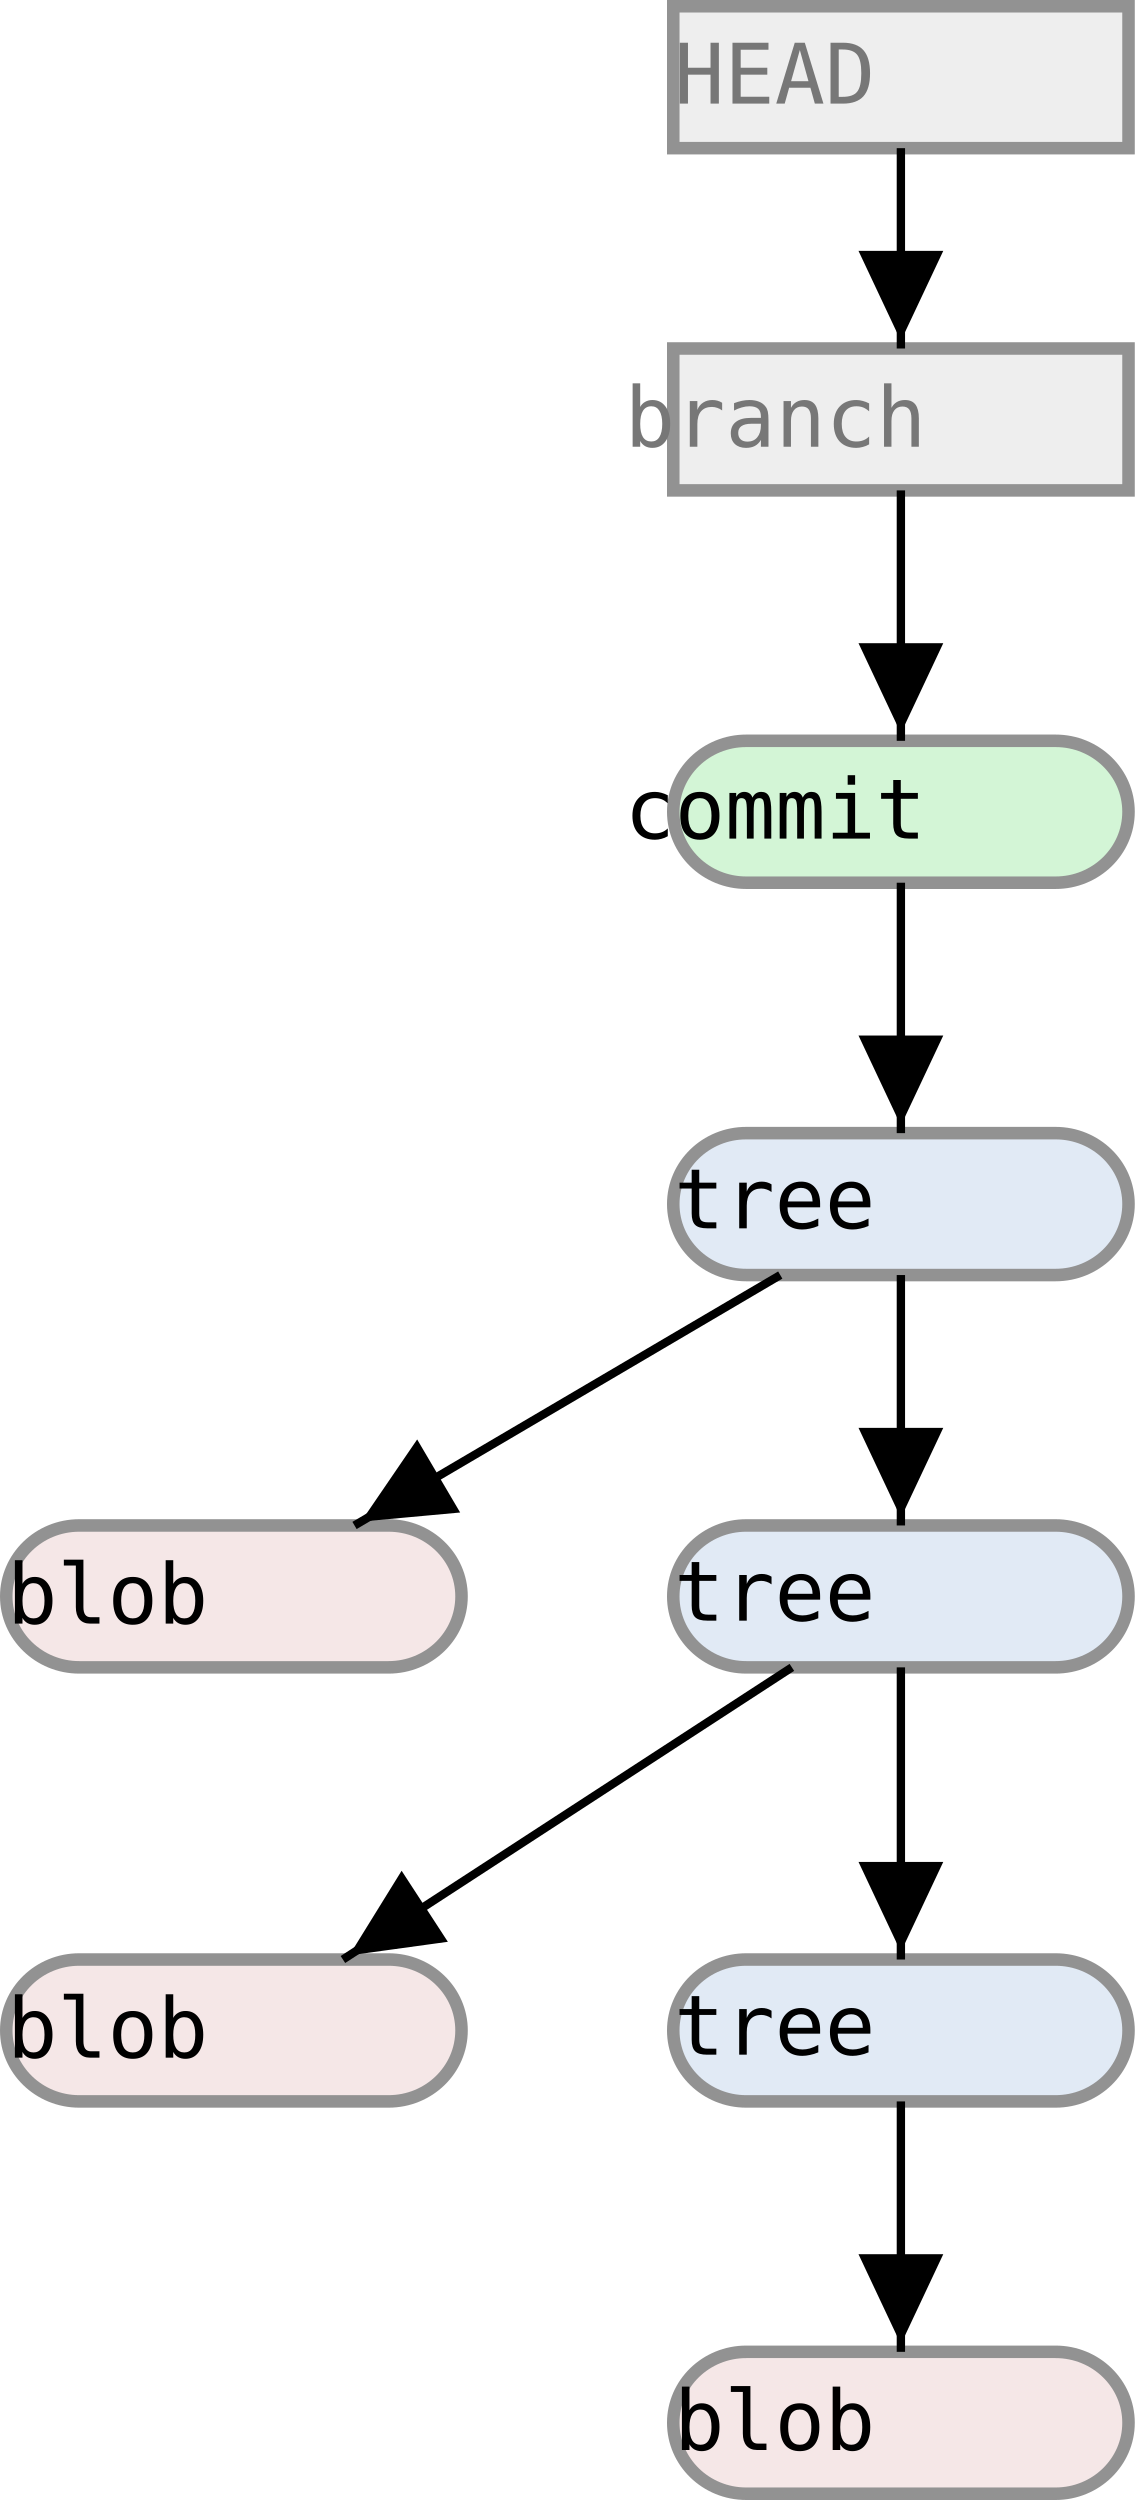
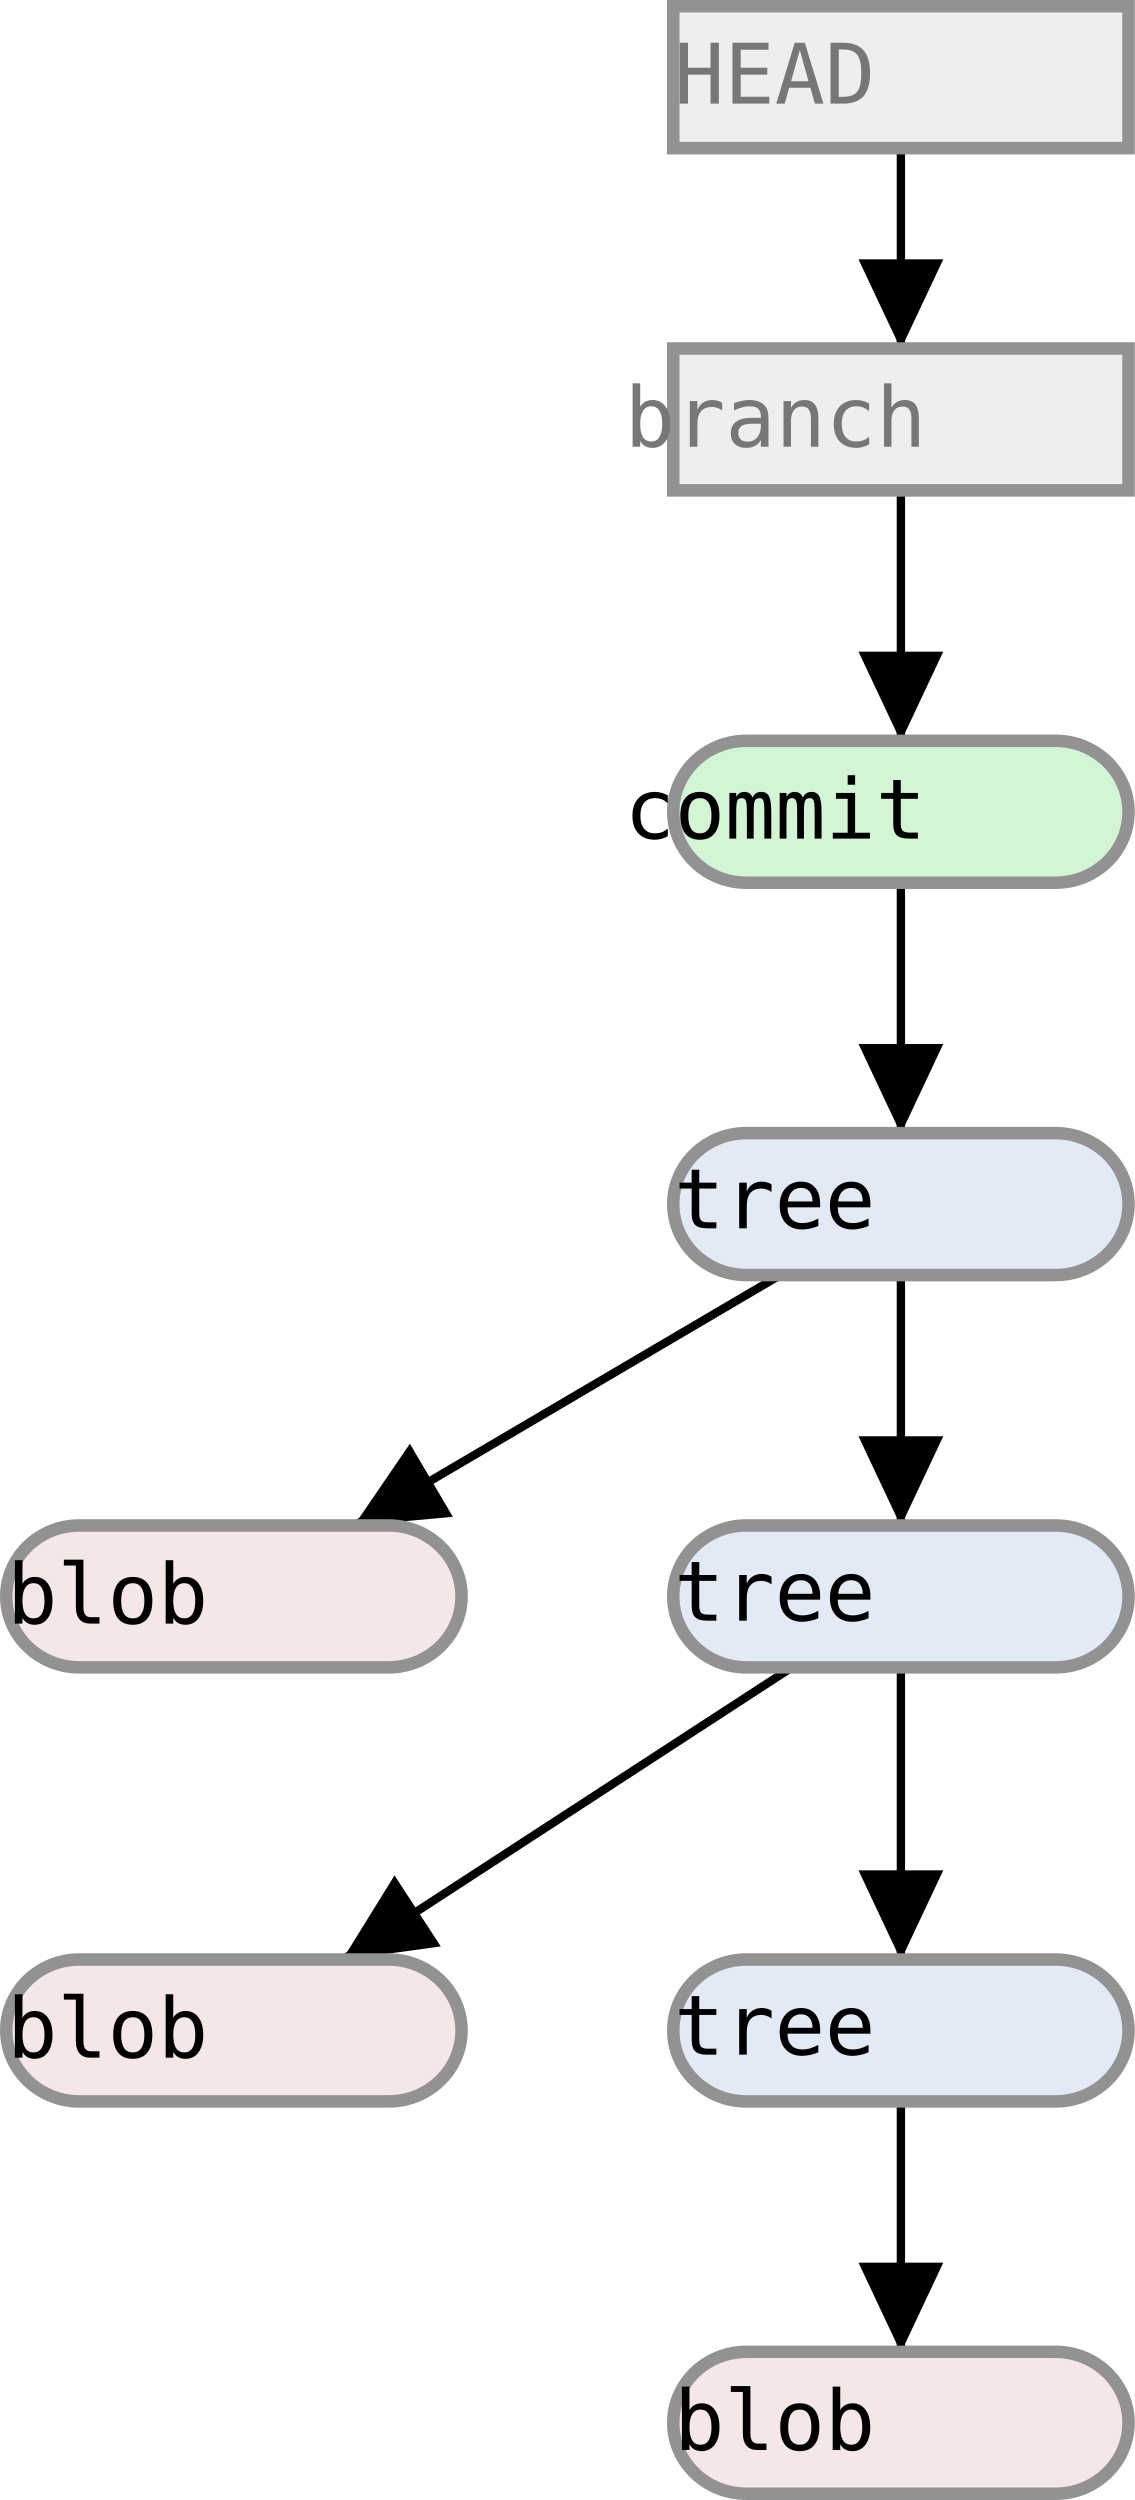
<svg xmlns="http://www.w3.org/2000/svg" width="135.947" height="299.5" version="1.1" id="svg86" xml:space="preserve">
  <defs id="defs6">
-     <marker orient="auto" refY="0" refX="0" id="Arrow1Lend_000000_1.000000px" style="overflow:visible">
-       <path id="path_Arrow1Lend_000000_1.000000px" d="M -5,0 V -2 L 0,0 -5,2 Z" style="fill:#000000;fill-rule:evenodd;stroke:#000000;stroke-width:1px;marker-start:none" />
-     </marker>
-     <marker orient="auto" refY="0" refX="0" id="Arrow1Lend_cccccc_1.000000px" style="overflow:visible">
-       <path id="path_Arrow1Lend_cccccc_1.000000px" d="M -5,0 V -2 L 0,0 -5,2 Z" style="fill:#cccccc;fill-rule:evenodd;stroke:#cccccc;stroke-width:1px;marker-start:none" />
-     </marker>
-     <marker orient="auto" refY="0" refX="0" id="Arrow1Lend_000000_1.000000px-4" style="overflow:visible">
-       <path id="path_Arrow1Lend_000000_1.000000px-74" d="M -5,0 V -2 L 0,0 -5,2 Z" style="fill:#000000;fill-rule:evenodd;stroke:#000000;stroke-width:1px;marker-start:none" />
-     </marker>
-     <rect x="318.086" y="219.016" width="10.384" height="29.798" id="rect3302" />
-     <marker orient="auto" refY="0" refX="0" id="Arrow1Lend_000000_1.000000px-6" style="overflow:visible">
-       <path id="path_Arrow1Lend_000000_1.000000px-7" d="M -5,0 V -2 L 0,0 -5,2 Z" style="fill:#000000;fill-rule:evenodd;stroke:#000000;stroke-width:1px;marker-start:none" />
-     </marker>
-     <marker style="overflow:visible" id="TriangleStart-0-1-82-4" refX="4" refY="0" orient="auto-start-reverse" markerWidth="10.784" markerHeight="10.155" viewBox="0 0 5.324 6.155" preserveAspectRatio="none">
-       <path transform="scale(0.5)" style="fill:context-stroke;fill-rule:evenodd;stroke:context-stroke;stroke-width:1pt" d="M 5.77,0 -2.88,5 V -5 Z" id="path135-8-9-9-3" />
-     </marker>
-     <marker style="overflow:visible" id="TriangleStart-0-1-82-7" refX="4" refY="0" orient="auto-start-reverse" markerWidth="10.784" markerHeight="10.155" viewBox="0 0 5.324 6.155" preserveAspectRatio="none">
-       <path transform="scale(0.5)" style="fill:context-stroke;fill-rule:evenodd;stroke:context-stroke;stroke-width:1pt" d="M 5.77,0 -2.88,5 V -5 Z" id="path135-8-9-9-8" />
-     </marker>
-     <marker style="overflow:visible" id="TriangleStart-0-1-82-8" refX="4" refY="0" orient="auto-start-reverse" markerWidth="10.784" markerHeight="10.155" viewBox="0 0 5.324 6.155" preserveAspectRatio="none">
-       <path transform="scale(0.5)" style="fill:context-stroke;fill-rule:evenodd;stroke:context-stroke;stroke-width:1pt" d="M 5.77,0 -2.88,5 V -5 Z" id="path135-8-9-9-84" />
-     </marker>
-     <marker style="overflow:visible" id="TriangleStart-0-1-82-2" refX="4" refY="0" orient="auto-start-reverse" markerWidth="10.784" markerHeight="10.155" viewBox="0 0 5.324 6.155" preserveAspectRatio="none">
-       <path transform="scale(0.5)" style="fill:context-stroke;fill-rule:evenodd;stroke:context-stroke;stroke-width:1pt" d="M 5.77,0 -2.88,5 V -5 Z" id="path135-8-9-9-0" />
-     </marker>
-     <marker style="overflow:visible" id="TriangleStart-0-1-82-9" refX="4" refY="0" orient="auto-start-reverse" markerWidth="10.784" markerHeight="10.155" viewBox="0 0 5.324 6.155" preserveAspectRatio="none">
-       <path transform="scale(0.5)" style="fill:context-stroke;fill-rule:evenodd;stroke:context-stroke;stroke-width:1pt" d="M 5.77,0 -2.88,5 V -5 Z" id="path135-8-9-9-2" />
-     </marker>
-     <marker style="overflow:visible" id="TriangleStart-0-1-82-49" refX="4" refY="0" orient="auto-start-reverse" markerWidth="10.784" markerHeight="10.155" viewBox="0 0 5.324 6.155" preserveAspectRatio="none">
-       <path transform="scale(0.5)" style="fill:context-stroke;fill-rule:evenodd;stroke:context-stroke;stroke-width:1pt" d="M 5.77,0 -2.88,5 V -5 Z" id="path135-8-9-9-5" />
-     </marker>
-     <marker style="overflow:visible" id="TriangleStart-0-1-82-87" refX="4" refY="0" orient="auto-start-reverse" markerWidth="10.784" markerHeight="10.155" viewBox="0 0 5.324 6.155" preserveAspectRatio="none">
-       <path transform="scale(0.5)" style="fill:context-stroke;fill-rule:evenodd;stroke:context-stroke;stroke-width:1pt" d="M 5.77,0 -2.88,5 V -5 Z" id="path135-8-9-9-1" />
-     </marker>
-     <marker style="overflow:visible" id="TriangleStart-0-1-82-49-7" refX="4" refY="0" orient="auto-start-reverse" markerWidth="10.784" markerHeight="10.155" viewBox="0 0 5.324 6.155" preserveAspectRatio="none">
+     <marker style="overflow:visible" id="TriangleStart-0-1-82-49-7" refX="3.5" refY="0" orient="auto-start-reverse" markerWidth="10.784" markerHeight="10.155" viewBox="0 0 5.324 6.155" preserveAspectRatio="none">
      <path transform="scale(0.5)" style="fill:context-stroke;fill-rule:evenodd;stroke:context-stroke;stroke-width:1pt" d="M 5.77,0 -2.88,5 V -5 Z" id="path135-8-9-9-5-5" />
    </marker>
-     <marker orient="auto" refY="0" refX="0" id="Arrow1Lend_000000_1.000000px-5" style="overflow:visible">
-       <path id="path_Arrow1Lend_000000_1.000000px-741" d="M -5,0 V -2 L 0,0 -5,2 Z" style="fill:#000000;fill-rule:evenodd;stroke:#000000;stroke-width:1px;marker-start:none" />
-     </marker>
  </defs>
+   <path style="display:inline;fill:none;fill-rule:evenodd;stroke:#000000;stroke-width:1px;stroke-linecap:butt;stroke-linejoin:miter;stroke-opacity:1;marker-end:url(#TriangleStart-0-1-82-49-7)" d="m 107.926,17.75 0,24" id="a_1-1-6-9-0" />
+   <path style="display:inline;fill:none;fill-rule:evenodd;stroke:#000000;stroke-width:1px;stroke-linecap:butt;stroke-linejoin:miter;stroke-opacity:1;marker-end:url(#TriangleStart-0-1-82-49-7)" d="m 107.926,58.75 v 30" id="a_1-1-6-9-6" />
+   <path style="display:inline;fill:none;fill-rule:evenodd;stroke:#000000;stroke-width:1px;stroke-linecap:butt;stroke-linejoin:miter;stroke-opacity:1;marker-end:url(#TriangleStart-0-1-82-49-7)" d="m 107.926,105.75 v 30" id="a_1-1-6-9-3" />
+   <path style="display:inline;fill:none;fill-rule:evenodd;stroke:#000000;stroke-width:1px;stroke-linecap:butt;stroke-linejoin:miter;stroke-opacity:1;marker-end:url(#TriangleStart-0-1-82-49-7)" d="m 107.926,199.75 v 35" id="a_1-1-6-9-68" />
+   <path style="display:inline;fill:none;fill-rule:evenodd;stroke:#000000;stroke-width:1px;stroke-linecap:butt;stroke-linejoin:miter;stroke-opacity:1;marker-end:url(#TriangleStart-0-1-82-49-7)" d="m 107.926,251.75 v 30" id="a_1-1-6-9-66" />
+   <path style="display:inline;fill:none;fill-rule:evenodd;stroke:#000000;stroke-width:1px;stroke-linecap:butt;stroke-linejoin:miter;stroke-opacity:1;marker-end:url(#TriangleStart-0-1-82-49-7)" d="m 94.865,199.75 -53.783,35" id="a_1-1-6-9-04" />
+   <path style="display:inline;fill:none;fill-rule:evenodd;stroke:#000000;stroke-width:1px;stroke-linecap:butt;stroke-linejoin:miter;stroke-opacity:1;marker-end:url(#TriangleStart-0-1-82-49-7)" d="m 93.475,152.75 -51.004,30" id="a_1-1-6-9-04-9" />
+   <path style="display:inline;fill:none;fill-rule:evenodd;stroke:#000000;stroke-width:1px;stroke-linecap:butt;stroke-linejoin:miter;stroke-opacity:1;marker-end:url(#TriangleStart-0-1-82-49-7)" d="m 107.926,152.75 v 30" id="a_1-1-6-9-7" />
  <g id="g3611" transform="translate(-153.9057,0.75)">
    <rect id="1215" width="54.541" height="17" x="234.562" y="88" rx="8.745" ry="8.5" style="fill:#d3f5d6;stroke:#929292;stroke-width:1.5;stroke-dasharray:none;stroke-opacity:1" />
    <text id="1215_text" x="240.582" y="89.21" style="font-size:10px;font-family:Inconsolata;fill:#cccccc;stroke:#cccccc;stroke-width:0">
      <tspan id="1215_line1" text-anchor="middle" x="261.832" y="99.71" text-align="center" font-family="Inconsolata" font-size="10px" fill="#000000" stroke="#000000">commit</tspan>
    </text>
  </g>
  <g id="g3594" transform="translate(-153.9057,0.75)">
    <rect id="1215-3" width="54.541" height="17" x="234.562" y="135" rx="8.745" ry="8.5" style="fill:#e1eaf5;fill-opacity:1;stroke:#929292;stroke-width:1.5;stroke-dasharray:none;stroke-opacity:1" />
    <text id="1216_text" x="246.769" y="135.905" style="font-size:10px;font-family:Inconsolata;fill:#cccccc;stroke:#cccccc;stroke-width:0">
      <tspan id="1216_line1" text-anchor="middle" x="261.769" y="146.405" text-align="center" font-family="Inconsolata" font-size="10px" fill="#000000" stroke="#000000">tree</tspan>
    </text>
  </g>
  <g id="g3594-0" transform="translate(-153.9057,99.75)">
    <rect id="1215-3-2" width="54.541" height="17" x="234.562" y="135" rx="8.745" ry="8.5" style="fill:#e1eaf5;fill-opacity:1;stroke:#929292;stroke-width:1.5;stroke-dasharray:none;stroke-opacity:1" />
    <text id="1216_text-3" x="246.769" y="135.905" style="font-size:10px;font-family:Inconsolata;fill:#cccccc;stroke:#cccccc;stroke-width:0">
      <tspan id="1216_line1-7" text-anchor="middle" x="261.769" y="146.405" text-align="center" font-family="Inconsolata" font-size="10px" fill="#000000" stroke="#000000">tree</tspan>
    </text>
  </g>
  <g id="g3594-5" transform="translate(-153.9057,47.75)">
    <rect id="1215-3-9" width="54.541" height="17" x="234.562" y="135" rx="8.745" ry="8.5" style="fill:#e1eaf5;fill-opacity:1;stroke:#929292;stroke-width:1.5;stroke-dasharray:none;stroke-opacity:1" />
    <text id="1216_text-2" x="246.769" y="135.905" style="font-size:10px;font-family:Inconsolata;fill:#cccccc;stroke:#cccccc;stroke-width:0">
      <tspan id="1216_line1-2" text-anchor="middle" x="261.769" y="146.405" text-align="center" font-family="Inconsolata" font-size="10px" fill="#000000" stroke="#000000">tree</tspan>
    </text>
  </g>
  <g id="g3594-8-5" transform="translate(-273.7647,-93.25)" style="stroke:#929292;stroke-opacity:1" />
  <g id="g3577-0" transform="translate(-153.9057,99.75)">
    <rect id="1215-6-6" width="54.541" height="17" x="234.562" y="182" rx="8.745" ry="8.5" style="fill:#f5e7e7;fill-opacity:1;stroke:#929292;stroke-width:1.5;stroke-dasharray:none;stroke-opacity:1" />
    <text id="1219_text-2" x="246.752" y="183.26" style="font-size:10px;font-family:Inconsolata;fill:#cccccc;stroke:#cccccc;stroke-width:0">
      <tspan id="1219_line1-61" text-anchor="middle" x="261.752" y="193.76" text-align="center" font-family="Inconsolata" font-size="10px" fill="#000000" stroke="#000000">blob</tspan>
    </text>
  </g>
  <g id="g3577-8" transform="translate(-233.8117,52.75)">
    <rect id="1215-6-7" width="54.541" height="17" x="234.562" y="182" rx="8.745" ry="8.5" style="fill:#f5e7e7;fill-opacity:1;stroke:#929292;stroke-width:1.5;stroke-dasharray:none;stroke-opacity:1" />
    <text id="1219_text-9" x="246.752" y="183.26" style="font-size:10px;font-family:Inconsolata;fill:#cccccc;stroke:#cccccc;stroke-width:0">
      <tspan id="1219_line1-2" text-anchor="middle" x="261.752" y="193.76" text-align="center" font-family="Inconsolata" font-size="10px" fill="#000000" stroke="#000000">blob</tspan>
    </text>
  </g>
  <g id="g3577-8-3" transform="translate(-233.8117,0.75)">
    <rect id="1215-6-7-0" width="54.541" height="17" x="234.562" y="182" rx="8.745" ry="8.5" style="fill:#f5e7e7;fill-opacity:1;stroke:#929292;stroke-width:1.5;stroke-dasharray:none;stroke-opacity:1" />
    <text id="1219_text-9-4" x="246.752" y="183.26" style="font-size:10px;font-family:Inconsolata;fill:#cccccc;stroke:#cccccc;stroke-width:0">
      <tspan id="1219_line1-2-4" text-anchor="middle" x="261.752" y="193.76" text-align="center" font-family="Inconsolata" font-size="10px" fill="#000000" stroke="#000000">blob</tspan>
    </text>
  </g>
  <g id="g3628" transform="translate(-153.9057,0.75)">
    <rect id="1215-7" width="54.541" height="17" x="234.562" y="41" rx="0" ry="0" style="fill:#eeeeee;fill-opacity:1;stroke:#929292;stroke-width:1.5;stroke-dasharray:none;stroke-opacity:1" />
    <text id="1227_text" x="246.872" y="42.265" style="font-size:10px;font-family:Inconsolata;fill:#cccccc;stroke:#cccccc;stroke-width:0">
      <tspan id="1227_line1" text-anchor="middle" x="261.872" y="52.765" text-align="center" font-family="Inconsolata" font-size="10px" fill="#777777" stroke="#777777">branch</tspan>
    </text>
  </g>
  <g id="g3645" transform="translate(-153.9057,0.75)">
    <rect id="1215-5" width="54.541" height="17" x="234.562" y="-3.8146972e-08" rx="0" ry="0" style="fill:#eeeeee;fill-opacity:1;stroke:#929292;stroke-width:1.5;stroke-dasharray:none;stroke-opacity:1" />
    <text id="1228_text" x="251.762" y="1.165" style="font-size:10px;font-family:Inconsolata;fill:#cccccc;stroke:#cccccc;stroke-width:0">
      <tspan id="1228_line1" text-anchor="middle" x="261.762" y="11.665" text-align="center" font-family="Inconsolata" font-size="10px" fill="#777777" stroke="#777777">HEAD</tspan>
    </text>
  </g>
-   <path style="display:inline;fill:none;fill-rule:evenodd;stroke:#000000;stroke-width:1px;stroke-linecap:butt;stroke-linejoin:miter;stroke-opacity:1;marker-end:url(#TriangleStart-0-1-82-4)" d="m 107.926,17.75 0,24" id="a_1-1-6-9-0" />
-   <path style="display:inline;fill:none;fill-rule:evenodd;stroke:#000000;stroke-width:1px;stroke-linecap:butt;stroke-linejoin:miter;stroke-opacity:1;marker-end:url(#TriangleStart-0-1-82-7)" d="m 107.926,58.75 v 30" id="a_1-1-6-9-6" />
-   <path style="display:inline;fill:none;fill-rule:evenodd;stroke:#000000;stroke-width:1px;stroke-linecap:butt;stroke-linejoin:miter;stroke-opacity:1;marker-end:url(#TriangleStart-0-1-82-8)" d="m 107.926,105.75 v 30" id="a_1-1-6-9-3" />
-   <path style="display:inline;fill:none;fill-rule:evenodd;stroke:#000000;stroke-width:1px;stroke-linecap:butt;stroke-linejoin:miter;stroke-opacity:1;marker-end:url(#TriangleStart-0-1-82-2)" d="m 107.926,199.75 v 35" id="a_1-1-6-9-68" />
-   <path style="display:inline;fill:none;fill-rule:evenodd;stroke:#000000;stroke-width:1px;stroke-linecap:butt;stroke-linejoin:miter;stroke-opacity:1;marker-end:url(#TriangleStart-0-1-82-9)" d="m 107.926,251.75 v 30" id="a_1-1-6-9-66" />
-   <path style="display:inline;fill:none;fill-rule:evenodd;stroke:#000000;stroke-width:1px;stroke-linecap:butt;stroke-linejoin:miter;stroke-opacity:1;marker-end:url(#TriangleStart-0-1-82-49)" d="m 94.865,199.75 -53.783,35" id="a_1-1-6-9-04" />
-   <path style="display:inline;fill:none;fill-rule:evenodd;stroke:#000000;stroke-width:1px;stroke-linecap:butt;stroke-linejoin:miter;stroke-opacity:1;marker-end:url(#TriangleStart-0-1-82-49-7)" d="m 93.475,152.75 -51.004,30" id="a_1-1-6-9-04-9" />
-   <path style="display:inline;fill:none;fill-rule:evenodd;stroke:#000000;stroke-width:1px;stroke-linecap:butt;stroke-linejoin:miter;stroke-opacity:1;marker-end:url(#TriangleStart-0-1-82-87)" d="m 107.926,152.75 v 30" id="a_1-1-6-9-7" />
</svg>
